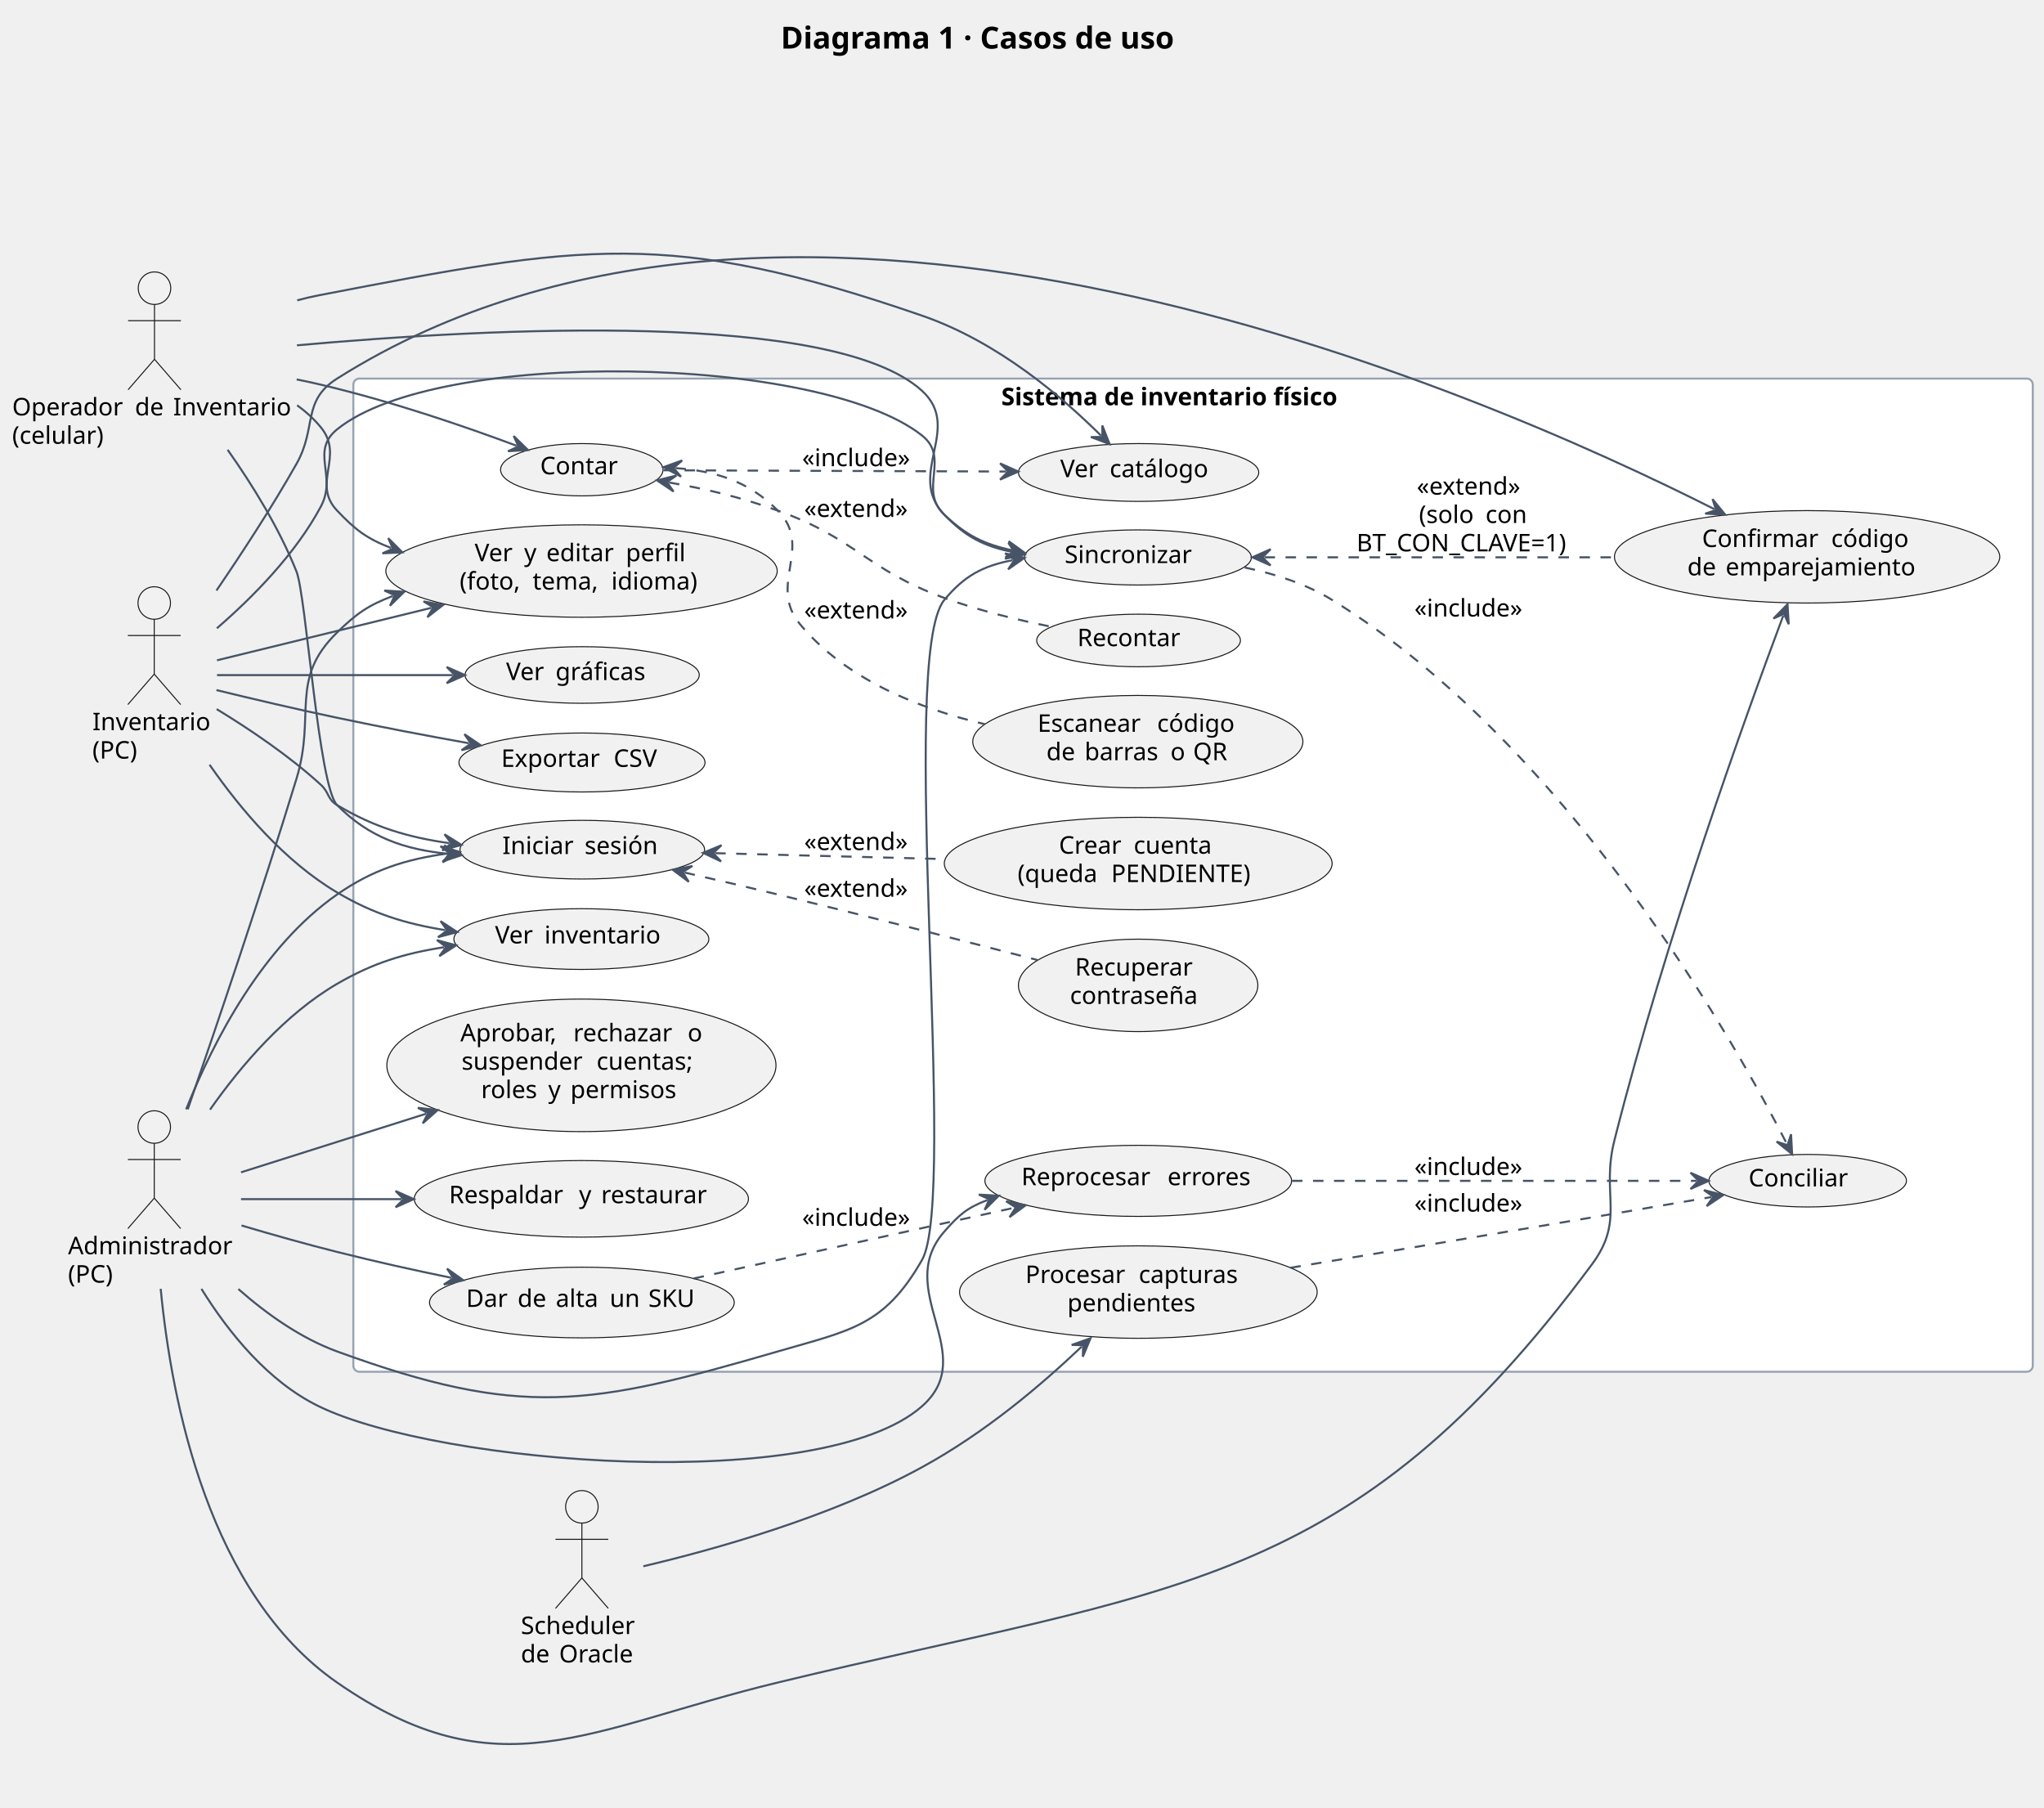
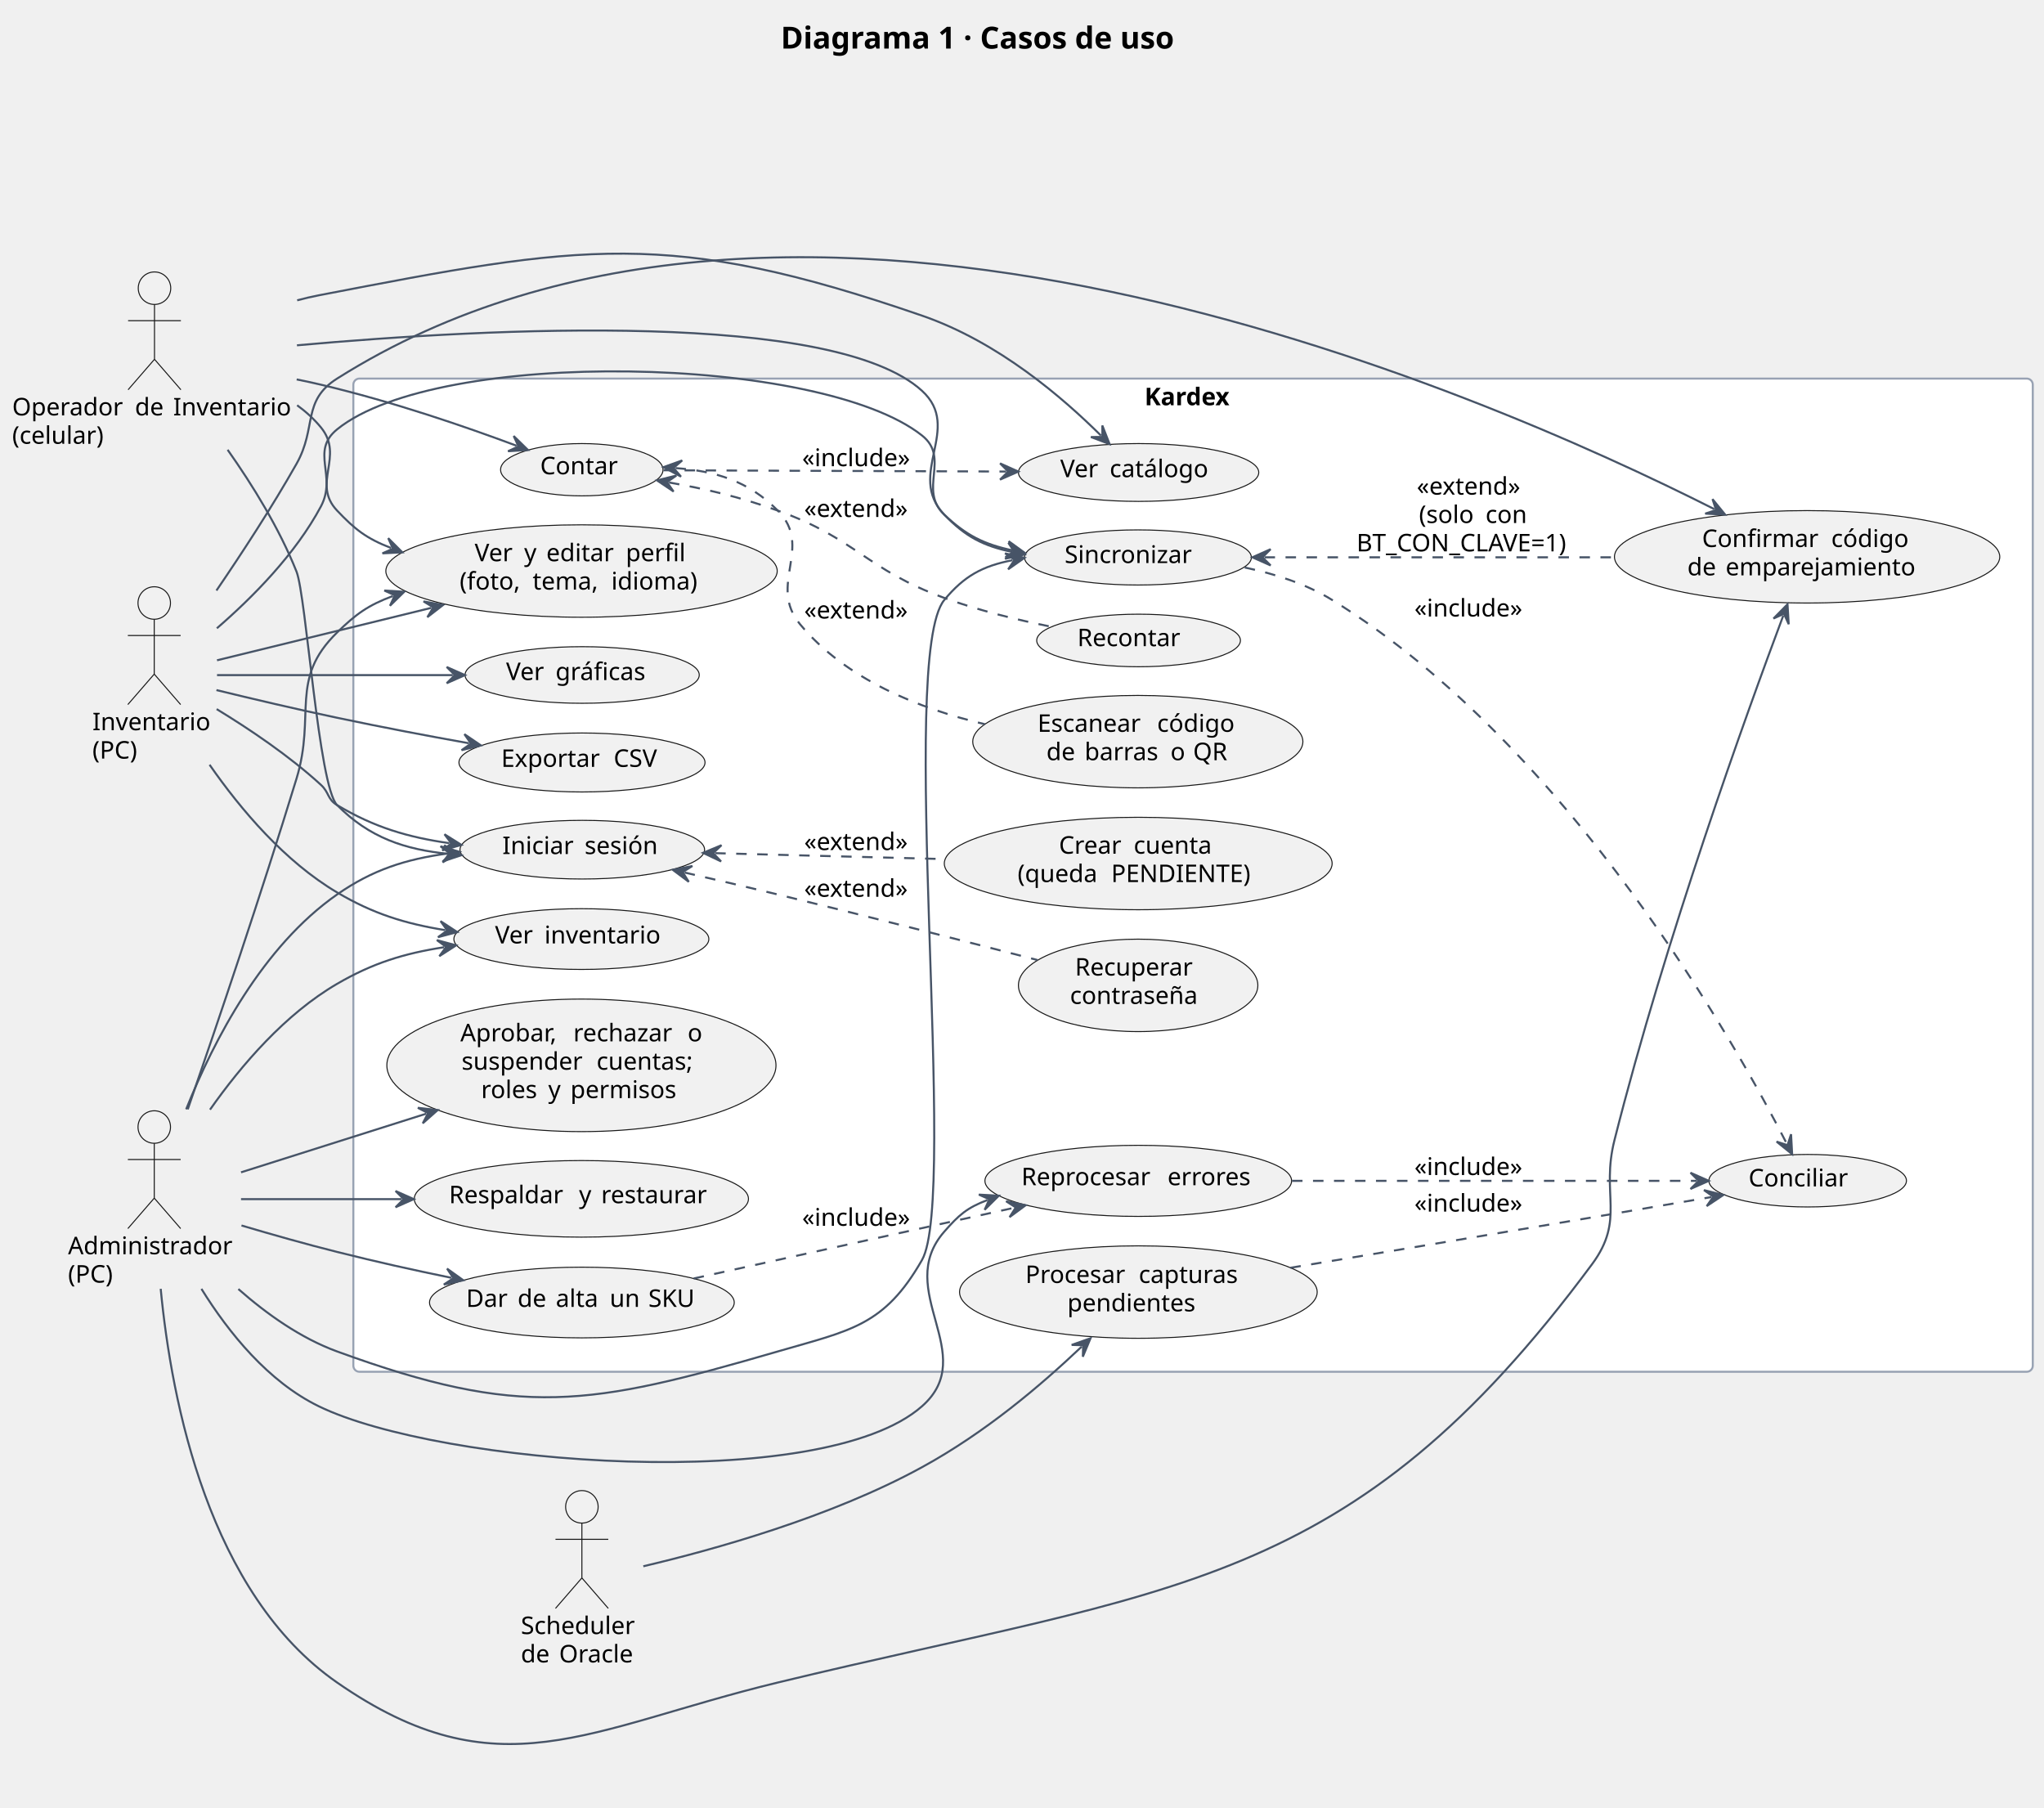
<svg xmlns="http://www.w3.org/2000/svg" contentStyleType="text/css" height="1205.208px" preserveAspectRatio="none" style="width:1363px;height:1205px;background:#FFFFFF;" version="1.1" viewBox="0 0 1363 1205" width="1363.646px" zoomAndPan="magnify">
  <defs />
  <g>
    <text fill="#000000" font-family="sans-serif" font-size="20.312" font-weight="bold" lengthAdjust="spacing" textLength="303.448" x="520.62" y="32.396">Diagrama 1 · Casos de uso</text>
-     <g id="cluster_Sistema de inventario físico">
+     <g id="cluster_Kardex">
      <rect fill="#FFFFFF" height="662.188" rx="4.062" ry="4.062" style="stroke:#98A2B3;stroke-width:1.354;" width="1119.896" x="235.625" y="252.404" />
-       <text fill="#000000" font-family="sans-serif" font-size="16.25" font-weight="bold" lengthAdjust="spacing" textLength="255.739" x="667.703" y="270.196">Sistema de inventario físico</text>
+       <text fill="#000000" font-family="sans-serif" font-size="16.25" font-weight="bold" lengthAdjust="spacing" textLength="64.706" x="763.22" y="270.196">Kardex</text>
    </g>
    <g id="elem_entrar">
      <ellipse cx="388.28" cy="566.498" fill="#F1F1F1" rx="81.561" ry="19.562" style="stroke:#181818;stroke-width:0.677;" />
      <text fill="#000000" font-family="sans-serif" font-size="16.25" lengthAdjust="spacing" textLength="49.694" x="334.978" y="569.423">Iniciar</text>
      <text fill="#000000" font-family="sans-serif" font-size="16.25" lengthAdjust="spacing" textLength="5.165" x="384.672" y="569.423"> </text>
      <text fill="#000000" font-family="sans-serif" font-size="16.25" lengthAdjust="spacing" textLength="51.686" x="389.837" y="569.423">sesión</text>
    </g>
    <g id="elem_registrar">
      <ellipse cx="758.995" cy="575.718" fill="#F1F1F1" rx="129.308" ry="30.814" style="stroke:#181818;stroke-width:0.677;" />
      <text fill="#000000" font-family="sans-serif" font-size="16.25" lengthAdjust="spacing" textLength="44.664" x="706.151" y="569.177">Crear</text>
      <text fill="#000000" font-family="sans-serif" font-size="16.25" lengthAdjust="spacing" textLength="5.165" x="750.815" y="569.177"> </text>
      <text fill="#000000" font-family="sans-serif" font-size="16.25" lengthAdjust="spacing" textLength="55.859" x="755.98" y="569.177">cuenta</text>
      <text fill="#000000" font-family="sans-serif" font-size="16.25" lengthAdjust="spacing" textLength="57.224" x="678.558" y="588.093">(queda</text>
      <text fill="#000000" font-family="sans-serif" font-size="16.25" lengthAdjust="spacing" textLength="5.165" x="735.783" y="588.093"> </text>
      <text fill="#000000" font-family="sans-serif" font-size="16.25" lengthAdjust="spacing" textLength="98.484" x="740.948" y="588.093">PENDIENTE)</text>
    </g>
    <g id="elem_recuperar">
      <ellipse cx="758.948" cy="656.968" fill="#F1F1F1" rx="79.834" ry="30.814" style="stroke:#181818;stroke-width:0.677;" />
      <text fill="#000000" font-family="sans-serif" font-size="16.25" lengthAdjust="spacing" textLength="84.154" x="716.871" y="650.427">Recuperar</text>
      <text fill="#000000" font-family="sans-serif" font-size="16.25" lengthAdjust="spacing" textLength="90.906" x="713.495" y="669.343">contraseña</text>
    </g>
    <g id="elem_perfil">
      <ellipse cx="387.783" cy="380.718" fill="#F1F1F1" rx="130.492" ry="30.814" style="stroke:#181818;stroke-width:0.677;" />
      <text fill="#000000" font-family="sans-serif" font-size="16.25" lengthAdjust="spacing" textLength="27.795" x="316.539" y="374.177">Ver</text>
      <text fill="#000000" font-family="sans-serif" font-size="16.25" lengthAdjust="spacing" textLength="5.165" x="344.334" y="374.177"> </text>
      <text fill="#000000" font-family="sans-serif" font-size="16.25" lengthAdjust="spacing" textLength="9.617" x="349.499" y="374.177">y</text>
      <text fill="#000000" font-family="sans-serif" font-size="16.25" lengthAdjust="spacing" textLength="5.165" x="359.116" y="374.177"> </text>
      <text fill="#000000" font-family="sans-serif" font-size="16.25" lengthAdjust="spacing" textLength="47.837" x="364.281" y="374.177">editar</text>
      <text fill="#000000" font-family="sans-serif" font-size="16.25" lengthAdjust="spacing" textLength="5.165" x="412.118" y="374.177"> </text>
      <text fill="#000000" font-family="sans-serif" font-size="16.25" lengthAdjust="spacing" textLength="41.744" x="417.284" y="374.177">perfil</text>
      <text fill="#000000" font-family="sans-serif" font-size="16.25" lengthAdjust="spacing" textLength="43.481" x="306.509" y="393.094">(foto,</text>
      <text fill="#000000" font-family="sans-serif" font-size="16.25" lengthAdjust="spacing" textLength="5.165" x="349.991" y="393.094"> </text>
      <text fill="#000000" font-family="sans-serif" font-size="16.25" lengthAdjust="spacing" textLength="47.322" x="355.156" y="393.094">tema,</text>
      <text fill="#000000" font-family="sans-serif" font-size="16.25" lengthAdjust="spacing" textLength="5.165" x="402.478" y="393.094"> </text>
      <text fill="#000000" font-family="sans-serif" font-size="16.25" lengthAdjust="spacing" textLength="61.414" x="407.643" y="393.094">idioma)</text>
    </g>
    <g id="elem_catalogo">
      <ellipse cx="759.249" cy="315.014" fill="#F1F1F1" rx="80.134" ry="19.277" style="stroke:#181818;stroke-width:0.677;" />
      <text fill="#000000" font-family="sans-serif" font-size="16.25" lengthAdjust="spacing" textLength="27.795" x="707.009" y="318.131">Ver</text>
      <text fill="#000000" font-family="sans-serif" font-size="16.25" lengthAdjust="spacing" textLength="5.165" x="734.804" y="318.131"> </text>
      <text fill="#000000" font-family="sans-serif" font-size="16.25" lengthAdjust="spacing" textLength="69.935" x="739.97" y="318.131">catálogo</text>
    </g>
    <g id="elem_contar">
      <ellipse cx="387.966" cy="313.177" fill="#F1F1F1" rx="54.164" ry="17.439" style="stroke:#181818;stroke-width:0.677;" />
      <text fill="#000000" font-family="sans-serif" font-size="16.25" lengthAdjust="spacing" textLength="54.598" x="360.202" y="316.218">Contar</text>
    </g>
    <g id="elem_escanear">
      <ellipse cx="758.732" cy="494.468" fill="#F1F1F1" rx="110.086" ry="30.814" style="stroke:#181818;stroke-width:0.677;" />
      <text fill="#000000" font-family="sans-serif" font-size="16.25" lengthAdjust="spacing" textLength="74.561" x="691.887" y="487.927">Escanear</text>
      <text fill="#000000" font-family="sans-serif" font-size="16.25" lengthAdjust="spacing" textLength="5.165" x="766.448" y="487.927"> </text>
      <text fill="#000000" font-family="sans-serif" font-size="16.25" lengthAdjust="spacing" textLength="53.963" x="771.613" y="487.927">código</text>
      <text fill="#000000" font-family="sans-serif" font-size="16.25" lengthAdjust="spacing" textLength="20.312" x="697.786" y="506.844">de</text>
      <text fill="#000000" font-family="sans-serif" font-size="16.25" lengthAdjust="spacing" textLength="5.165" x="718.099" y="506.844"> </text>
      <text fill="#000000" font-family="sans-serif" font-size="16.25" lengthAdjust="spacing" textLength="52.059" x="723.264" y="506.844">barras</text>
      <text fill="#000000" font-family="sans-serif" font-size="16.25" lengthAdjust="spacing" textLength="5.165" x="775.323" y="506.844"> </text>
      <text fill="#000000" font-family="sans-serif" font-size="16.25" lengthAdjust="spacing" textLength="9.942" x="780.488" y="506.844">o</text>
      <text fill="#000000" font-family="sans-serif" font-size="16.25" lengthAdjust="spacing" textLength="5.165" x="790.43" y="506.844"> </text>
      <text fill="#000000" font-family="sans-serif" font-size="16.25" lengthAdjust="spacing" textLength="24.081" x="795.596" y="506.844">QR</text>
    </g>
    <g id="elem_recontar">
      <ellipse cx="759.23" cy="427.014" fill="#F1F1F1" rx="67.927" ry="17.527" style="stroke:#181818;stroke-width:0.677;" />
      <text fill="#000000" font-family="sans-serif" font-size="16.25" lengthAdjust="spacing" textLength="73.474" x="718.43" y="430.832">Recontar</text>
    </g>
    <g id="elem_sincronizar">
      <ellipse cx="758.815" cy="371.667" fill="#F1F1F1" rx="75.638" ry="18.378" style="stroke:#181818;stroke-width:0.677;" />
      <text fill="#000000" font-family="sans-serif" font-size="16.25" lengthAdjust="spacing" textLength="90.668" x="709.925" y="375.389">Sincronizar</text>
    </g>
    <g id="elem_codigo">
      <ellipse cx="1205.029" cy="371.239" fill="#F1F1F1" rx="128.466" ry="30.814" style="stroke:#181818;stroke-width:0.677;" />
      <text fill="#000000" font-family="sans-serif" font-size="16.25" lengthAdjust="spacing" textLength="80.972" x="1134.978" y="364.698">Confirmar</text>
      <text fill="#000000" font-family="sans-serif" font-size="16.25" lengthAdjust="spacing" textLength="5.165" x="1215.95" y="364.698"> </text>
      <text fill="#000000" font-family="sans-serif" font-size="16.25" lengthAdjust="spacing" textLength="53.963" x="1221.116" y="364.698">código</text>
      <text fill="#000000" font-family="sans-serif" font-size="16.25" lengthAdjust="spacing" textLength="20.312" x="1125.187" y="383.614">de</text>
      <text fill="#000000" font-family="sans-serif" font-size="16.25" lengthAdjust="spacing" textLength="5.165" x="1145.499" y="383.614"> </text>
      <text fill="#000000" font-family="sans-serif" font-size="16.25" lengthAdjust="spacing" textLength="134.205" x="1150.665" y="383.614">emparejamiento</text>
    </g>
    <g id="elem_conciliar">
      <ellipse cx="1205.408" cy="787.205" fill="#F1F1F1" rx="65.876" ry="17.509" style="stroke:#181818;stroke-width:0.677;" />
      <text fill="#000000" font-family="sans-serif" font-size="16.25" lengthAdjust="spacing" textLength="70.705" x="1165.993" y="791.023">Conciliar</text>
    </g>
    <g id="elem_inventario">
      <ellipse cx="387.67" cy="626.095" fill="#F1F1F1" rx="85.014" ry="20.253" style="stroke:#181818;stroke-width:0.677;" />
      <text fill="#000000" font-family="sans-serif" font-size="16.25" lengthAdjust="spacing" textLength="27.795" x="330.093" y="629.012">Ver</text>
      <text fill="#000000" font-family="sans-serif" font-size="16.25" lengthAdjust="spacing" textLength="5.165" x="357.888" y="629.012"> </text>
      <text fill="#000000" font-family="sans-serif" font-size="16.25" lengthAdjust="spacing" textLength="82.194" x="363.053" y="629.012">inventario</text>
    </g>
    <g id="elem_graficas">
      <ellipse cx="388.201" cy="450.024" fill="#F1F1F1" rx="78.097" ry="18.869" style="stroke:#181818;stroke-width:0.677;" />
      <text fill="#000000" font-family="sans-serif" font-size="16.25" lengthAdjust="spacing" textLength="27.795" x="337.479" y="453.414">Ver</text>
      <text fill="#000000" font-family="sans-serif" font-size="16.25" lengthAdjust="spacing" textLength="5.165" x="365.274" y="453.414"> </text>
      <text fill="#000000" font-family="sans-serif" font-size="16.25" lengthAdjust="spacing" textLength="64.548" x="370.439" y="453.414">gráficas</text>
    </g>
    <g id="elem_csv">
      <ellipse cx="388.091" cy="508.366" fill="#F1F1F1" rx="82.049" ry="19.66" style="stroke:#181818;stroke-width:0.677;" />
      <text fill="#000000" font-family="sans-serif" font-size="16.25" lengthAdjust="spacing" textLength="69.832" x="334.203" y="511.284">Exportar</text>
      <text fill="#000000" font-family="sans-serif" font-size="16.25" lengthAdjust="spacing" textLength="5.165" x="404.035" y="511.284"> </text>
      <text fill="#000000" font-family="sans-serif" font-size="16.25" lengthAdjust="spacing" textLength="32.778" x="409.201" y="511.284">CSV</text>
    </g>
    <g id="elem_reprocesar">
      <ellipse cx="759.033" cy="787.305" fill="#F1F1F1" rx="102.262" ry="23.702" style="stroke:#181818;stroke-width:0.677;" />
      <text fill="#000000" font-family="sans-serif" font-size="16.25" lengthAdjust="spacing" textLength="92.263" x="681.095" y="790.222">Reprocesar</text>
      <text fill="#000000" font-family="sans-serif" font-size="16.25" lengthAdjust="spacing" textLength="5.165" x="773.358" y="790.222"> </text>
      <text fill="#000000" font-family="sans-serif" font-size="16.25" lengthAdjust="spacing" textLength="58.446" x="778.524" y="790.222">errores</text>
    </g>
    <g id="elem_alta">
      <ellipse cx="388.018" cy="868.425" fill="#F1F1F1" rx="101.612" ry="23.572" style="stroke:#181818;stroke-width:0.677;" />
      <text fill="#000000" font-family="sans-serif" font-size="16.25" lengthAdjust="spacing" textLength="29.152" x="310.823" y="871.342">Dar</text>
      <text fill="#000000" font-family="sans-serif" font-size="16.25" lengthAdjust="spacing" textLength="5.165" x="339.974" y="871.342"> </text>
      <text fill="#000000" font-family="sans-serif" font-size="16.25" lengthAdjust="spacing" textLength="20.312" x="345.14" y="871.342">de</text>
      <text fill="#000000" font-family="sans-serif" font-size="16.25" lengthAdjust="spacing" textLength="5.165" x="365.452" y="871.342"> </text>
      <text fill="#000000" font-family="sans-serif" font-size="16.25" lengthAdjust="spacing" textLength="30.802" x="370.618" y="871.342">alta</text>
      <text fill="#000000" font-family="sans-serif" font-size="16.25" lengthAdjust="spacing" textLength="5.165" x="401.42" y="871.342"> </text>
      <text fill="#000000" font-family="sans-serif" font-size="16.25" lengthAdjust="spacing" textLength="20.598" x="406.585" y="871.342">un</text>
      <text fill="#000000" font-family="sans-serif" font-size="16.25" lengthAdjust="spacing" textLength="5.165" x="427.183" y="871.342"> </text>
      <text fill="#000000" font-family="sans-serif" font-size="16.25" lengthAdjust="spacing" textLength="32.865" x="432.349" y="871.342">SKU</text>
    </g>
    <g id="elem_cuentas">
      <ellipse cx="387.708" cy="710.292" fill="#F1F1F1" rx="129.74" ry="44.189" style="stroke:#181818;stroke-width:0.677;" />
      <text fill="#000000" font-family="sans-serif" font-size="16.25" lengthAdjust="spacing" textLength="70.173" x="306.966" y="694.293">Aprobar,</text>
      <text fill="#000000" font-family="sans-serif" font-size="16.25" lengthAdjust="spacing" textLength="5.165" x="377.14" y="694.293"> </text>
      <text fill="#000000" font-family="sans-serif" font-size="16.25" lengthAdjust="spacing" textLength="71.038" x="382.305" y="694.293">rechazar</text>
      <text fill="#000000" font-family="sans-serif" font-size="16.25" lengthAdjust="spacing" textLength="5.165" x="453.343" y="694.293"> </text>
      <text fill="#000000" font-family="sans-serif" font-size="16.25" lengthAdjust="spacing" textLength="9.942" x="458.509" y="694.293">o</text>
      <text fill="#000000" font-family="sans-serif" font-size="16.25" lengthAdjust="spacing" textLength="84.836" x="307.807" y="713.209">suspender</text>
      <text fill="#000000" font-family="sans-serif" font-size="16.25" lengthAdjust="spacing" textLength="5.165" x="392.644" y="713.209"> </text>
      <text fill="#000000" font-family="sans-serif" font-size="16.25" lengthAdjust="spacing" textLength="69.8" x="397.809" y="713.209">cuentas;</text>
      <text fill="#000000" font-family="sans-serif" font-size="16.25" lengthAdjust="spacing" textLength="39.601" x="320.828" y="732.125">roles</text>
      <text fill="#000000" font-family="sans-serif" font-size="16.25" lengthAdjust="spacing" textLength="5.165" x="360.429" y="732.125"> </text>
      <text fill="#000000" font-family="sans-serif" font-size="16.25" lengthAdjust="spacing" textLength="9.617" x="365.595" y="732.125">y</text>
      <text fill="#000000" font-family="sans-serif" font-size="16.25" lengthAdjust="spacing" textLength="5.165" x="375.212" y="732.125"> </text>
      <text fill="#000000" font-family="sans-serif" font-size="16.25" lengthAdjust="spacing" textLength="74.212" x="380.377" y="732.125">permisos</text>
    </g>
    <g id="elem_respaldos">
      <ellipse cx="387.681" cy="799.295" fill="#F1F1F1" rx="111.431" ry="25.536" style="stroke:#181818;stroke-width:0.677;" />
      <text fill="#000000" font-family="sans-serif" font-size="16.25" lengthAdjust="spacing" textLength="81.496" x="299.413" y="802.212">Respaldar</text>
      <text fill="#000000" font-family="sans-serif" font-size="16.25" lengthAdjust="spacing" textLength="5.165" x="380.909" y="802.212"> </text>
      <text fill="#000000" font-family="sans-serif" font-size="16.25" lengthAdjust="spacing" textLength="9.617" x="386.074" y="802.212">y</text>
      <text fill="#000000" font-family="sans-serif" font-size="16.25" lengthAdjust="spacing" textLength="5.165" x="395.691" y="802.212"> </text>
      <text fill="#000000" font-family="sans-serif" font-size="16.25" lengthAdjust="spacing" textLength="75.093" x="400.856" y="802.212">restaurar</text>
    </g>
    <g id="elem_procesar">
      <ellipse cx="759.101" cy="861.456" fill="#F1F1F1" rx="119.257" ry="30.822" style="stroke:#181818;stroke-width:0.677;" />
      <text fill="#000000" font-family="sans-serif" font-size="16.25" lengthAdjust="spacing" textLength="70.459" x="683.731" y="855.395">Procesar</text>
      <text fill="#000000" font-family="sans-serif" font-size="16.25" lengthAdjust="spacing" textLength="5.165" x="754.19" y="855.395"> </text>
      <text fill="#000000" font-family="sans-serif" font-size="16.25" lengthAdjust="spacing" textLength="70.983" x="759.355" y="855.395">capturas</text>
      <text fill="#000000" font-family="sans-serif" font-size="16.25" lengthAdjust="spacing" textLength="90.573" x="711.748" y="874.311">pendientes</text>
    </g>
    <g id="elem_op">
      <ellipse cx="103.022" cy="192.144" fill="#F1F1F1" rx="10.833" ry="10.833" style="stroke:#181818;stroke-width:0.677;" />
      <path d="M103.022,202.977 L103.022,239.54 M85.418,213.811 L120.627,213.811 M103.022,239.54 L85.418,259.852 M103.022,239.54 L120.627,259.852 " fill="none" style="stroke:#181818;stroke-width:0.677;" />
      <text fill="#000000" font-family="sans-serif" font-size="16.25" lengthAdjust="spacing" textLength="76.68" x="8.125" y="276.967">Operador</text>
      <text fill="#000000" font-family="sans-serif" font-size="16.25" lengthAdjust="spacing" textLength="5.165" x="84.805" y="276.967"> </text>
      <text fill="#000000" font-family="sans-serif" font-size="16.25" lengthAdjust="spacing" textLength="20.312" x="89.97" y="276.967">de</text>
      <text fill="#000000" font-family="sans-serif" font-size="16.25" lengthAdjust="spacing" textLength="5.165" x="110.283" y="276.967"> </text>
      <text fill="#000000" font-family="sans-serif" font-size="16.25" lengthAdjust="spacing" textLength="82.472" x="115.448" y="276.967">Inventario</text>
      <text fill="#000000" font-family="sans-serif" font-size="16.25" lengthAdjust="spacing" textLength="67.579" x="8.125" y="295.883">(celular)</text>
    </g>
    <g id="elem_inv">
      <ellipse cx="102.85" cy="402.04" fill="#F1F1F1" rx="10.833" ry="10.833" style="stroke:#181818;stroke-width:0.677;" />
      <path d="M102.85,412.873 L102.85,449.436 M85.246,423.707 L120.455,423.707 M102.85,449.436 L85.246,469.748 M102.85,449.436 L120.455,469.748 " fill="none" style="stroke:#181818;stroke-width:0.677;" />
      <text fill="#000000" font-family="sans-serif" font-size="16.25" lengthAdjust="spacing" textLength="82.472" x="61.615" y="486.863">Inventario</text>
      <text fill="#000000" font-family="sans-serif" font-size="16.25" lengthAdjust="spacing" textLength="33.825" x="61.615" y="505.779">(PC)</text>
    </g>
    <g id="elem_adm">
      <ellipse cx="102.866" cy="751.415" fill="#F1F1F1" rx="10.833" ry="10.833" style="stroke:#181818;stroke-width:0.677;" />
      <path d="M102.866,762.248 L102.866,798.811 M85.262,773.082 L120.471,773.082 M102.866,798.811 L85.262,819.123 M102.866,798.811 L120.471,819.123 " fill="none" style="stroke:#181818;stroke-width:0.677;" />
      <text fill="#000000" font-family="sans-serif" font-size="16.25" lengthAdjust="spacing" textLength="115.004" x="45.365" y="836.238">Administrador</text>
      <text fill="#000000" font-family="sans-serif" font-size="16.25" lengthAdjust="spacing" textLength="33.825" x="45.365" y="855.154">(PC)</text>
    </g>
    <g id="elem_sch">
      <ellipse cx="388.02" cy="1004.644" fill="#F1F1F1" rx="10.833" ry="10.833" style="stroke:#181818;stroke-width:0.677;" />
      <path d="M388.02,1015.477 L388.02,1052.04 M370.416,1026.311 L405.625,1026.311 M388.02,1052.04 L370.416,1072.352 M388.02,1052.04 L405.625,1072.352 " fill="none" style="stroke:#181818;stroke-width:0.677;" />
      <text fill="#000000" font-family="sans-serif" font-size="16.25" lengthAdjust="spacing" textLength="81.353" x="347.344" y="1089.467">Scheduler</text>
      <text fill="#000000" font-family="sans-serif" font-size="16.25" lengthAdjust="spacing" textLength="20.312" x="347.344" y="1108.383">de</text>
      <text fill="#000000" font-family="sans-serif" font-size="16.25" lengthAdjust="spacing" textLength="5.165" x="367.656" y="1108.383"> </text>
      <text fill="#000000" font-family="sans-serif" font-size="16.25" lengthAdjust="spacing" textLength="52.876" x="372.822" y="1108.383">Oracle</text>
    </g>
    <g id="link_op_entrar">
      <path d="M151.788,299.882 C168.716,323.864 186.36,352.572 197.708,381.05 C204.208,397.368 212.428,524.308 224.792,536.779 C246.296,558.5 270.004,566.502 299.741,569.346 " fill="none" id="op-to-entrar" style="stroke:#475467;stroke-width:1.354;" />
      <polygon fill="#475467" points="307.829,570.119,296.213,563.567,301.089,569.474,295.181,574.351,307.829,570.119" style="stroke:#475467;stroke-width:1.354;" />
    </g>
    <g id="link_op_catalogo">
      <path d="M198.169,200.228 C203.003,198.928 207.824,197.804 212.604,196.884 C388.226,163.07 445.71,152.115 614.792,210.425 C666.169,228.151 709.025,265.495 734.145,290.385 " fill="none" id="op-to-catalogo" style="stroke:#475467;stroke-width:1.354;" />
      <polygon fill="#475467" points="739.917,296.103,735.072,283.678,735.107,291.338,727.447,291.373,739.917,296.103" style="stroke:#475467;stroke-width:1.354;" />
    </g>
    <g id="link_op_contar">
      <path d="M197.83,252.973 C203.301,254.056 208.718,255.221 213.958,256.467 C262.79,268.045 309.951,284.346 344.455,297.184 " fill="none" id="op-to-contar" style="stroke:#475467;stroke-width:1.354;" />
      <polygon fill="#475467" points="352.07,300.017,342.536,290.69,345.724,297.656,338.759,300.844,352.07,300.017" style="stroke:#475467;stroke-width:1.354;" />
    </g>
    <g id="link_op_sincronizar">
      <path d="M198.02,230.223 C328.616,218.523 555.913,206.945 614.792,260.529 C642.376,285.636 603.85,316.226 629.688,343.134 C643.717,357.745 655.503,363.987 675.287,368.063 " fill="none" id="op-to-sincronizar" style="stroke:#475467;stroke-width:1.354;" />
      <polygon fill="#475467" points="683.245,369.702,672.401,361.938,676.613,368.336,670.215,372.548,683.245,369.702" style="stroke:#475467;stroke-width:1.354;" />
    </g>
    <g id="link_op_perfil">
      <path d="M198.142,270.198 C204.019,274.477 209.381,279.352 213.958,284.904 C229.924,304.323 207.499,322.185 224.792,340.425 C236.749,353.046 244.415,359.05 260.732,365.334 " fill="none" id="op-to-perfil" style="stroke:#475467;stroke-width:1.354;" />
      <polygon fill="#475467" points="268.315,368.253,258.888,358.819,261.996,365.82,254.995,368.929,268.315,368.253" style="stroke:#475467;stroke-width:1.354;" />
    </g>
    <g id="link_inv_entrar">
      <path d="M144.476,472.781 C166.224,486.025 192.874,503.914 213.958,523.238 C219.646,528.451 218.183,532.825 224.792,536.779 C249.546,551.594 271.917,558.203 299.664,562.171 " fill="none" id="inv-to-entrar" style="stroke:#475467;stroke-width:1.354;" />
      <polygon fill="#475467" points="307.707,563.321,296.409,556.234,301.005,562.363,294.876,566.958,307.707,563.321" style="stroke:#475467;stroke-width:1.354;" />
    </g>
    <g id="link_inv_inventario">
      <path d="M139.75,509.872 C160.726,540.016 190.003,574.466 224.792,595.009 C248.815,609.2 269.989,615.801 296.924,620.147 " fill="none" id="inv-to-inventario" style="stroke:#475467;stroke-width:1.354;" />
      <polygon fill="#475467" points="304.945,621.442,293.776,614.153,298.26,620.363,292.05,624.848,304.945,621.442" style="stroke:#475467;stroke-width:1.354;" />
    </g>
    <g id="link_inv_graficas">
      <path d="M144.72,450.113 C187.728,450.113 248.612,450.113 301.938,450.113 " fill="none" id="inv-to-graficas" style="stroke:#475467;stroke-width:1.354;" />
      <polygon fill="#475467" points="310.063,450.113,297.876,444.696,303.293,450.113,297.876,455.529,310.063,450.113" style="stroke:#475467;stroke-width:1.354;" />
    </g>
    <g id="link_inv_csv">
      <path d="M144.327,460.093 C167.727,465.794 197.857,472.903 224.792,478.55 C256.249,485.159 283.311,490.28 312.723,495.548 " fill="none" id="inv-to-csv" style="stroke:#475467;stroke-width:1.354;" />
      <polygon fill="#475467" points="320.721,496.98,309.679,489.5,314.056,495.787,307.769,500.164,320.721,496.98" style="stroke:#475467;stroke-width:1.354;" />
    </g>
    <g id="link_inv_sincronizar">
      <path d="M144.612,418.899 C168.377,398.356 197.004,369.472 213.958,337.717 C224.968,317.106 206.646,300.992 224.792,286.259 C292.094,231.659 546.812,236.561 614.792,290.321 C633.926,305.447 611.962,326.382 629.688,343.134 C644.245,356.892 655.958,362.877 675.512,367.008 " fill="none" id="inv-to-sincronizar" style="stroke:#475467;stroke-width:1.354;" />
      <polygon fill="#475467" points="683.462,368.687,672.657,360.868,676.837,367.287,670.418,371.468,683.462,368.687" style="stroke:#475467;stroke-width:1.354;" />
    </g>
    <g id="link_inv_perfil">
      <path d="M144.72,440.227 C183.909,430.64 236.806,417.703 287.641,405.258 " fill="none" id="inv-to-perfil" style="stroke:#475467;stroke-width:1.354;" />
      <polygon fill="#475467" points="295.533,403.326,282.407,400.963,288.957,404.936,284.983,411.486,295.533,403.326" style="stroke:#475467;stroke-width:1.354;" />
    </g>
    <g id="link_inv_codigo">
      <path d="M144.341,393.712 C161.606,368.416 181.512,337.879 197.708,309.279 C211.494,284.918 201.121,267.354 224.792,252.404 C529.208,60.208 986.733,260.427 1143.14,339.443 " fill="none" id="inv-to-codigo" style="stroke:#475467;stroke-width:1.354;" />
      <polygon fill="#475467" points="1150.392,343.106,1141.956,332.776,1144.348,340.053,1137.071,342.446,1150.392,343.106" style="stroke:#475467;stroke-width:1.354;" />
    </g>
    <g id="link_adm_entrar">
      <path d="M124.123,739.593 C142.716,693.118 175.175,630.948 224.792,596.363 C248.463,579.869 270.596,572.853 298.465,569.061 " fill="none" id="adm-to-entrar" style="stroke:#475467;stroke-width:1.354;" />
      <polygon fill="#475467" points="306.516,567.966,293.709,564.242,299.807,568.879,295.17,574.976,306.516,567.966" style="stroke:#475467;stroke-width:1.354;" />
    </g>
    <g id="link_adm_inventario">
      <path d="M140.048,739.823 C161.024,710.004 190.206,676.082 224.792,655.946 C248.612,642.079 269.44,635.674 296.157,631.53 " fill="none" id="adm-to-inventario" style="stroke:#475467;stroke-width:1.354;" />
      <polygon fill="#475467" points="304.187,630.285,291.313,626.8,297.496,631.322,292.973,637.505,304.187,630.285" style="stroke:#475467;stroke-width:1.354;" />
    </g>
    <g id="link_adm_sincronizar">
      <path d="M158.952,859.437 C177.965,876.188 200.633,892.235 224.792,901.05 C347.466,945.846 393.223,937.45 518.646,901.05 C567.233,886.953 589.658,884.028 614.792,840.113 C639.099,797.646 598.433,437.654 629.688,400.009 C642.918,384.084 654.944,377.433 675.216,373.479 " fill="none" id="adm-to-sincronizar" style="stroke:#475467;stroke-width:1.354;" />
      <polygon fill="#475467" points="683.191,371.923,670.192,368.94,676.545,373.219,672.266,379.573,683.191,371.923" style="stroke:#475467;stroke-width:1.354;" />
    </g>
    <g id="link_adm_codigo">
      <path d="M107.155,859.274 C114.4,934.932 139.384,1062.535 224.792,1121.779 C332.096,1196.218 391.706,1152.478 518.646,1121.779 C782.37,1058.012 900.209,1060.882 1061.667,842.821 C1083.861,812.84 1067.422,796.387 1076.562,760.217 C1110.742,624.949 1164.591,475.976 1189.115,410.488 " fill="none" id="adm-to-codigo" style="stroke:#475467;stroke-width:1.354;" />
      <polygon fill="#475467" points="1191.965,402.879,1182.618,412.393,1189.59,409.22,1192.763,416.192,1191.965,402.879" style="stroke:#475467;stroke-width:1.354;" />
    </g>
    <g id="link_adm_perfil">
      <path d="M125.206,739.62 C144.76,683.057 174.335,595.713 197.708,519.175 C210.844,476.167 192.59,453.078 224.792,421.675 C237.331,409.447 245.372,403.564 261.974,397.376 " fill="none" id="adm-to-perfil" style="stroke:#475467;stroke-width:1.354;" />
      <polygon fill="#475467" points="269.587,394.538,256.276,393.719,263.243,396.903,260.06,403.87,269.587,394.538" style="stroke:#475467;stroke-width:1.354;" />
    </g>
    <g id="link_adm_cuentas">
      <path d="M160.726,781.613 C198.223,769.75 240.622,756.333 284.145,742.547 " fill="none" id="adm-to-cuentas" style="stroke:#475467;stroke-width:1.354;" />
      <polygon fill="#475467" points="291.891,740.094,278.636,738.61,285.436,742.139,281.908,748.938,291.891,740.094" style="stroke:#475467;stroke-width:1.354;" />
    </g>
    <g id="link_adm_reprocesar">
      <path d="M134.32,859.315 C152.574,888.687 178.899,921.214 212.604,937.613 C292.974,976.721 547.706,996.668 614.792,937.613 C653.954,903.136 595.292,860.398 629.688,821.154 C639.383,810.091 644.64,805.342 658.453,800.088 " fill="none" id="adm-to-reprocesar" style="stroke:#475467;stroke-width:1.354;" />
      <polygon fill="#475467" points="666.047,797.199,652.73,796.47,659.718,799.606,656.582,806.595,666.047,797.199" style="stroke:#475467;stroke-width:1.354;" />
    </g>
    <g id="link_adm_alta">
      <path d="M161.037,817.065 C181.093,823.01 203.856,829.455 224.792,834.696 C252.078,841.535 274.236,846.454 301.008,851.952 " fill="none" id="adm-to-alta" style="stroke:#475467;stroke-width:1.354;" />
      <polygon fill="#475467" points="308.967,853.587,298.118,845.829,302.334,852.225,295.939,856.441,308.967,853.587" style="stroke:#475467;stroke-width:1.354;" />
    </g>
    <g id="link_adm_respaldos">
      <path d="M160.726,799.488 C193.714,799.488 228.38,799.488 267.827,799.488 " fill="none" id="adm-to-respaldos" style="stroke:#475467;stroke-width:1.354;" />
      <polygon fill="#475467" points="275.952,799.488,263.765,794.071,269.181,799.488,263.765,804.904,275.952,799.488" style="stroke:#475467;stroke-width:1.354;" />
    </g>
    <g id="link_sch_procesar">
      <path d="M428.986,1044.267 C475.475,1033.339 553.881,1011.631 614.792,978.238 C657.448,954.865 693.906,923.766 721.301,897.834 " fill="none" id="sch-to-procesar" style="stroke:#475467;stroke-width:1.354;" />
      <polygon fill="#475467" points="727.201,892.248,714.626,896.693,722.284,896.903,722.074,904.56,727.201,892.248" style="stroke:#475467;stroke-width:1.354;" />
    </g>
    <g id="link_entrar_registrar">
      <path d="M476.921,568.826 C523.965,570.045 576.563,571.392 630.162,572.773 " fill="none" id="entrar-backto-registrar" style="stroke:#475467;stroke-width:1.354;stroke-dasharray:7.0,7.0;" />
      <polygon fill="#475467" points="468.799,568.616,480.842,574.346,475.567,568.791,481.123,563.517,468.799,568.616" style="stroke:#475467;stroke-width:1.354;" />
      <text fill="#000000" font-family="sans-serif" font-size="16.25" lengthAdjust="spacing" textLength="76.481" x="536.25" y="566.759">«extend»</text>
    </g>
    <g id="link_entrar_recuperar">
      <path d="M456.542,581.749 C478.561,586.786 495.801,590.824 518.646,596.363 C577.322,610.609 643.866,627.644 691.817,640.075 " fill="none" id="entrar-backto-recuperar" style="stroke:#475467;stroke-width:1.354;stroke-dasharray:7.0,7.0;" />
      <polygon fill="#475467" points="448.622,579.937,459.294,587.935,455.222,581.447,461.71,577.375,448.622,579.937" style="stroke:#475467;stroke-width:1.354;" />
      <text fill="#000000" font-family="sans-serif" font-size="16.25" lengthAdjust="spacing" textLength="76.481" x="536.25" y="597.905">«extend»</text>
    </g>
    <g id="link_contar_catalogo">
      <path d="M442.488,313.545 C504.549,313.775 599.625,314.125 670.936,314.382 " fill="none" id="contar-to-catalogo" style="stroke:#475467;stroke-width:1.354;stroke-dasharray:7.0,7.0;" />
      <polygon fill="#475467" points="679.06,314.412,666.893,308.951,672.29,314.387,666.854,319.784,679.06,314.412" style="stroke:#475467;stroke-width:1.354;" />
      <text fill="#000000" font-family="sans-serif" font-size="16.25" lengthAdjust="spacing" textLength="78.758" x="534.896" y="310.821">«include»</text>
    </g>
    <g id="link_contar_escanear">
      <path d="M450.468,312.077 C476.793,314.041 498.983,320.519 518.646,340.425 C542.777,364.868 511.563,389.866 533.542,416.259 C564.024,452.848 612.611,472.416 656.784,482.856 " fill="none" id="contar-backto-escanear" style="stroke:#475467;stroke-width:1.354;stroke-dasharray:7.0,7.0;" />
      <polygon fill="#475467" points="442.366,311.473,454.116,317.781,449.118,311.977,454.922,306.978,442.366,311.473" style="stroke:#475467;stroke-width:1.354;" />
      <text fill="#000000" font-family="sans-serif" font-size="16.25" lengthAdjust="spacing" textLength="76.481" x="536.25" y="412.384">«extend»</text>
    </g>
    <g id="link_contar_recontar">
      <path d="M446.103,321.68 C470.708,326 492.741,331.122 518.646,340.425 C571.093,359.262 577.362,379.507 629.688,398.654 C652.343,406.942 678.18,413.252 700.673,417.789 " fill="none" id="contar-backto-recontar" style="stroke:#475467;stroke-width:1.354;stroke-dasharray:7.0,7.0;" />
      <polygon fill="#475467" points="438.1,320.275,449.167,327.718,444.769,321.446,451.041,317.048,438.1,320.275" style="stroke:#475467;stroke-width:1.354;" />
      <text fill="#000000" font-family="sans-serif" font-size="16.25" lengthAdjust="spacing" textLength="76.481" x="536.25" y="344.675">«extend»</text>
    </g>
    <g id="link_sincronizar_codigo">
      <path d="M843.226,371.571 C909.011,371.571 998.088,371.571 1076.183,371.571 " fill="none" id="sincronizar-backto-codigo" style="stroke:#475467;stroke-width:1.354;stroke-dasharray:7.0,7.0;" />
      <polygon fill="#475467" points="835.101,371.571,847.288,376.988,841.872,371.571,847.288,366.154,835.101,371.571" style="stroke:#475467;stroke-width:1.354;" />
      <text fill="#000000" font-family="sans-serif" font-size="16.25" lengthAdjust="spacing" textLength="76.481" x="944.748" y="329.78">«extend»</text>
      <text fill="#000000" font-family="sans-serif" font-size="16.25" lengthAdjust="spacing" textLength="39.205" x="946.216" y="348.696">(solo</text>
      <text fill="#000000" font-family="sans-serif" font-size="16.25" lengthAdjust="spacing" textLength="5.165" x="985.421" y="348.696"> </text>
      <text fill="#000000" font-family="sans-serif" font-size="16.25" lengthAdjust="spacing" textLength="29.175" x="990.586" y="348.696">con</text>
      <text fill="#000000" font-family="sans-serif" font-size="16.25" lengthAdjust="spacing" textLength="156.811" x="904.583" y="367.612">BT_CON_CLAVE=1)</text>
    </g>
    <g id="link_sincronizar_conciliar">
      <path d="M830.023,378.369 C849.916,382.54 870.905,389.257 888.333,400.009 C1048.125,498.619 1159.613,700.197 1191.354,762.299 " fill="none" id="sincronizar-to-conciliar" style="stroke:#475467;stroke-width:1.354;stroke-dasharray:7.0,7.0;" />
      <polygon fill="#475467" points="1195.052,769.534,1194.329,756.216,1191.971,763.505,1184.682,761.147,1195.052,769.534" style="stroke:#475467;stroke-width:1.354;" />
      <text fill="#000000" font-family="sans-serif" font-size="16.25" lengthAdjust="spacing" textLength="78.758" x="943.177" y="411.03">«include»</text>
    </g>
    <g id="link_reprocesar_conciliar">
      <path d="M861.548,787.3 C946.942,787.3 1058.471,787.3 1131.339,787.3 " fill="none" id="reprocesar-to-conciliar" style="stroke:#475467;stroke-width:1.354;stroke-dasharray:7.0,7.0;" />
      <polygon fill="#475467" points="1139.464,787.3,1127.276,781.884,1132.693,787.3,1127.276,792.717,1139.464,787.3" style="stroke:#475467;stroke-width:1.354;" />
      <text fill="#000000" font-family="sans-serif" font-size="16.25" lengthAdjust="spacing" textLength="78.758" x="943.177" y="783.426">«include»</text>
    </g>
    <g id="link_alta_reprocesar">
      <path d="M462.529,852.409 C526.73,838.244 611.678,819.506 676.015,805.314 " fill="none" id="alta-to-reprocesar" style="stroke:#475467;stroke-width:1.354;stroke-dasharray:7.0,7.0;" />
      <polygon fill="#475467" points="683.949,803.564,670.881,800.899,677.337,805.022,673.214,811.479,683.949,803.564" style="stroke:#475467;stroke-width:1.354;" />
      <text fill="#000000" font-family="sans-serif" font-size="16.25" lengthAdjust="spacing" textLength="78.758" x="534.896" y="817.28">«include»</text>
    </g>
    <g id="link_procesar_conciliar">
      <path d="M860.478,845.259 C919.114,835.549 994.608,822.996 1061.667,811.675 C1090.565,806.8 1114.732,802.667 1141.166,798.117 " fill="none" id="procesar-to-conciliar" style="stroke:#475467;stroke-width:1.354;stroke-dasharray:7.0,7.0;" />
      <polygon fill="#475467" points="1149.173,796.739,1136.243,793.468,1142.5,797.887,1138.081,804.144,1149.173,796.739" style="stroke:#475467;stroke-width:1.354;" />
      <text fill="#000000" font-family="sans-serif" font-size="16.25" lengthAdjust="spacing" textLength="78.758" x="943.177" y="807.801">«include»</text>
    </g>
  </g>
</svg>
